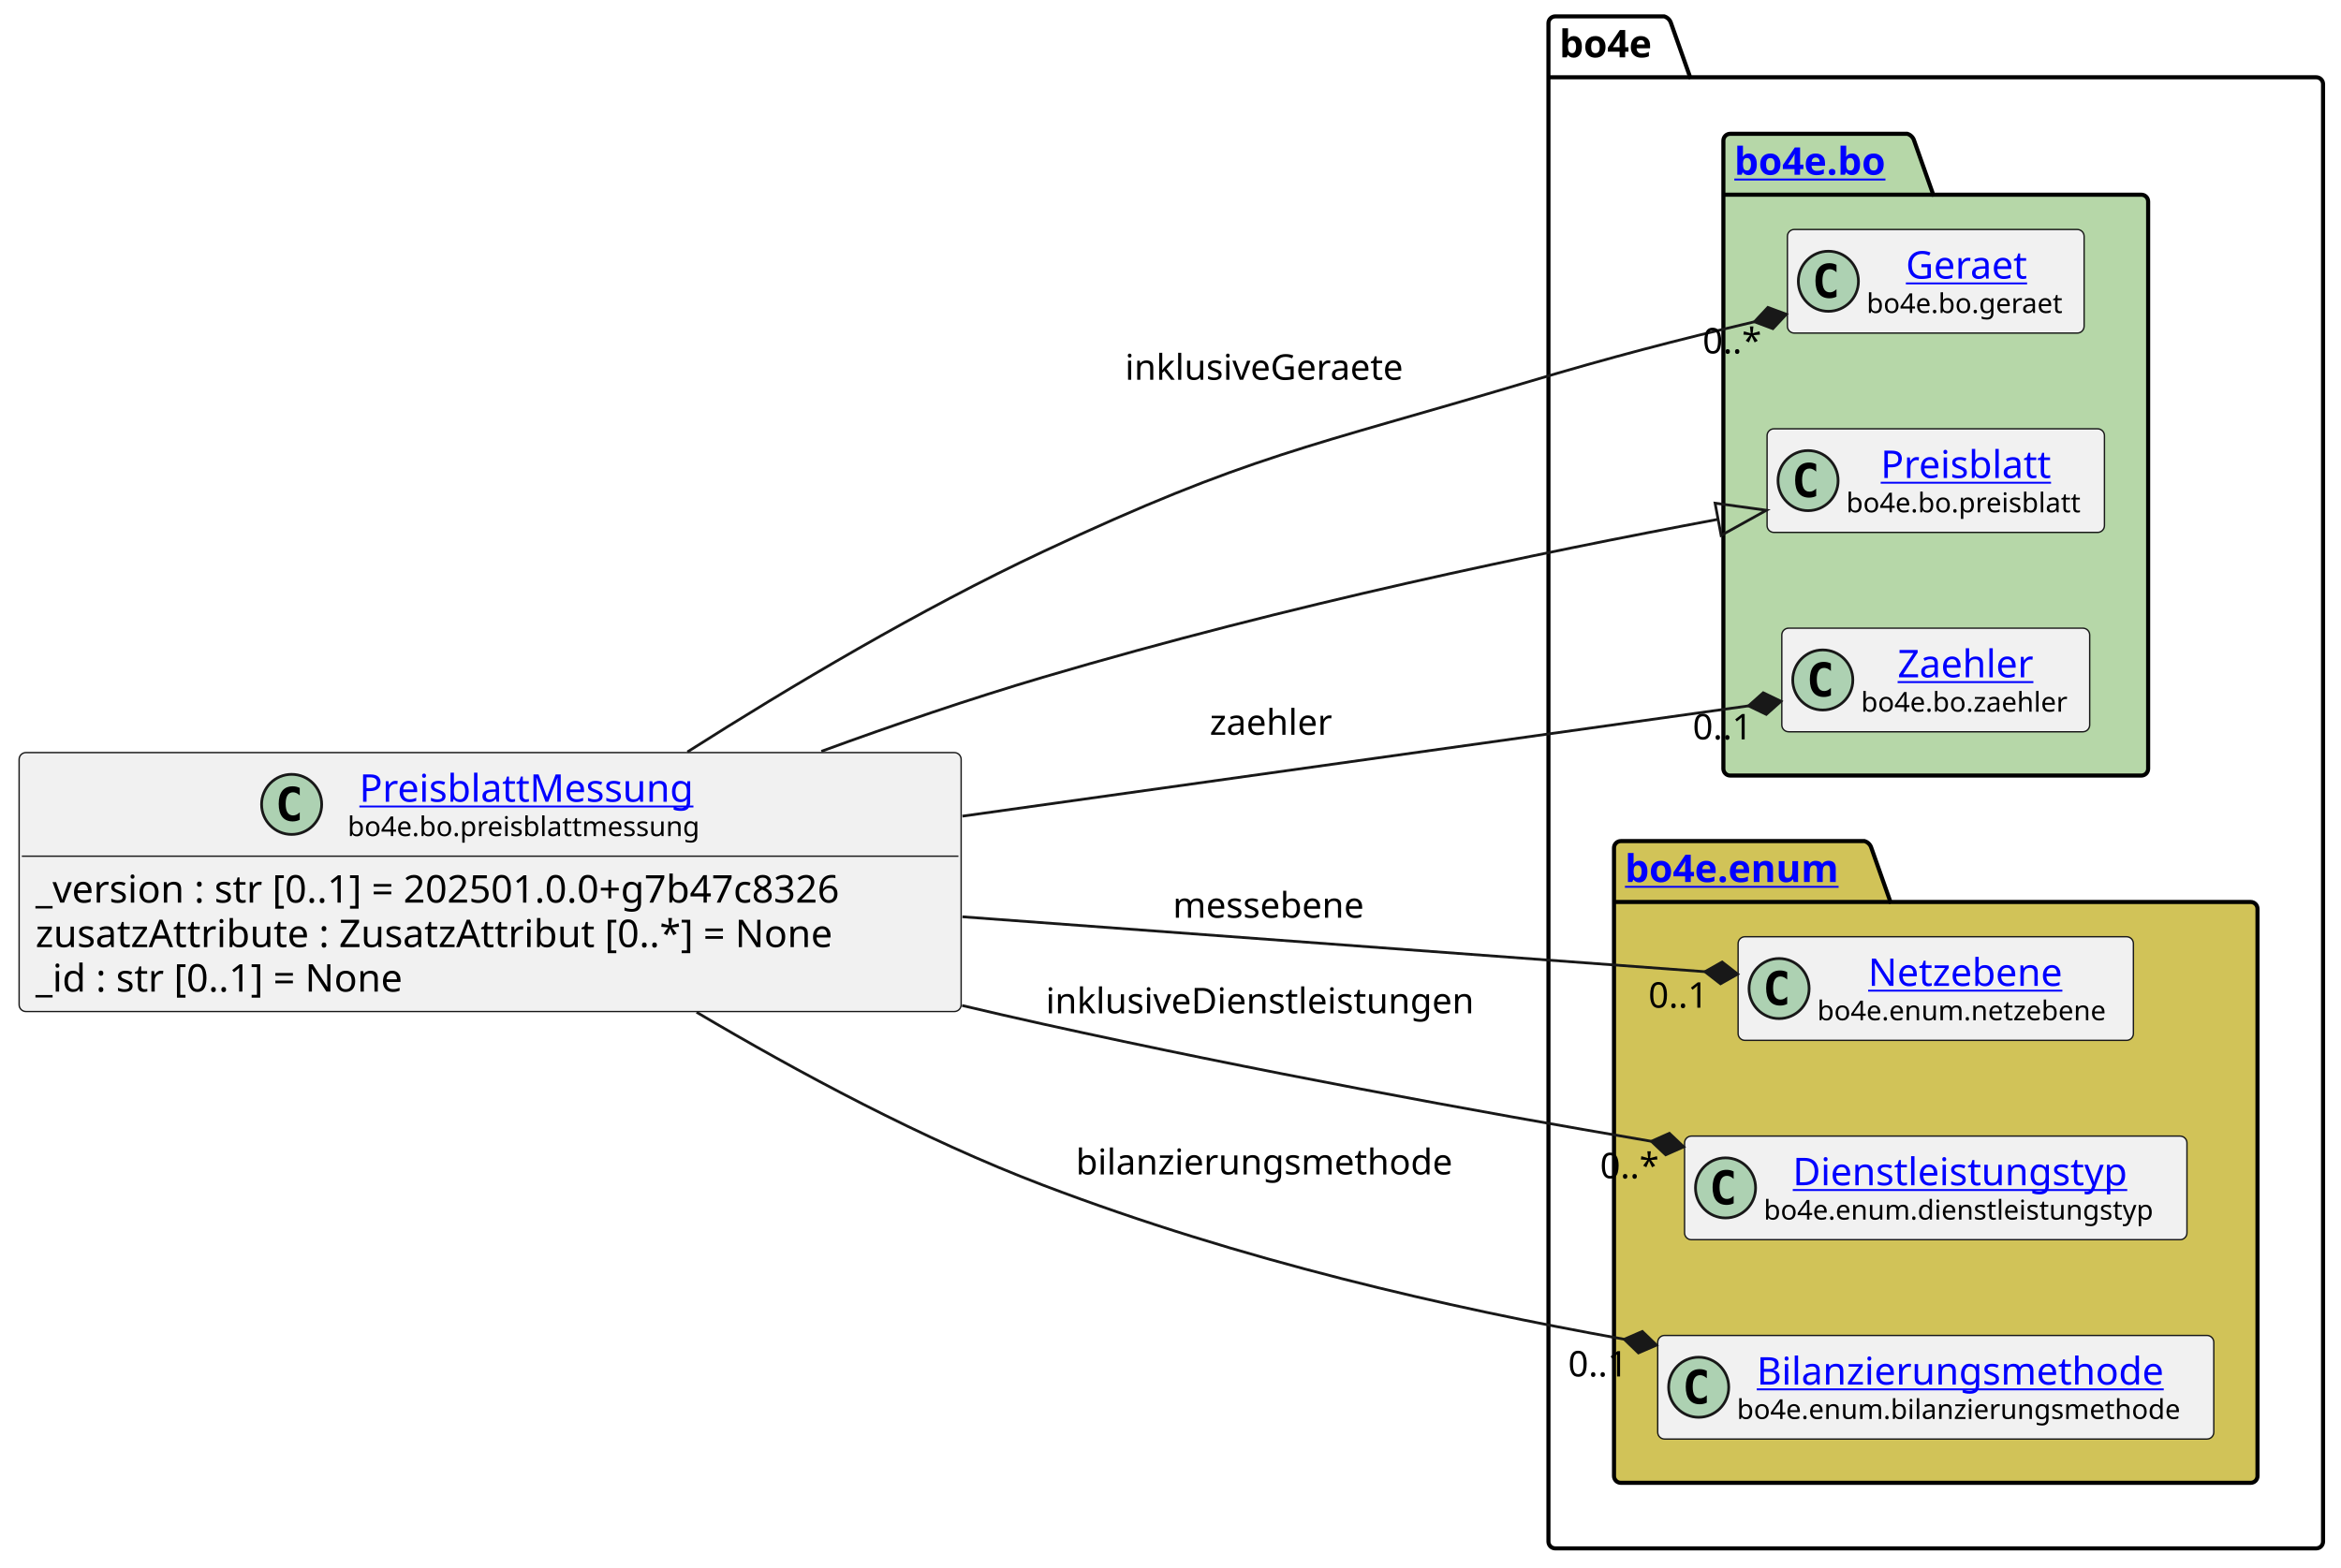
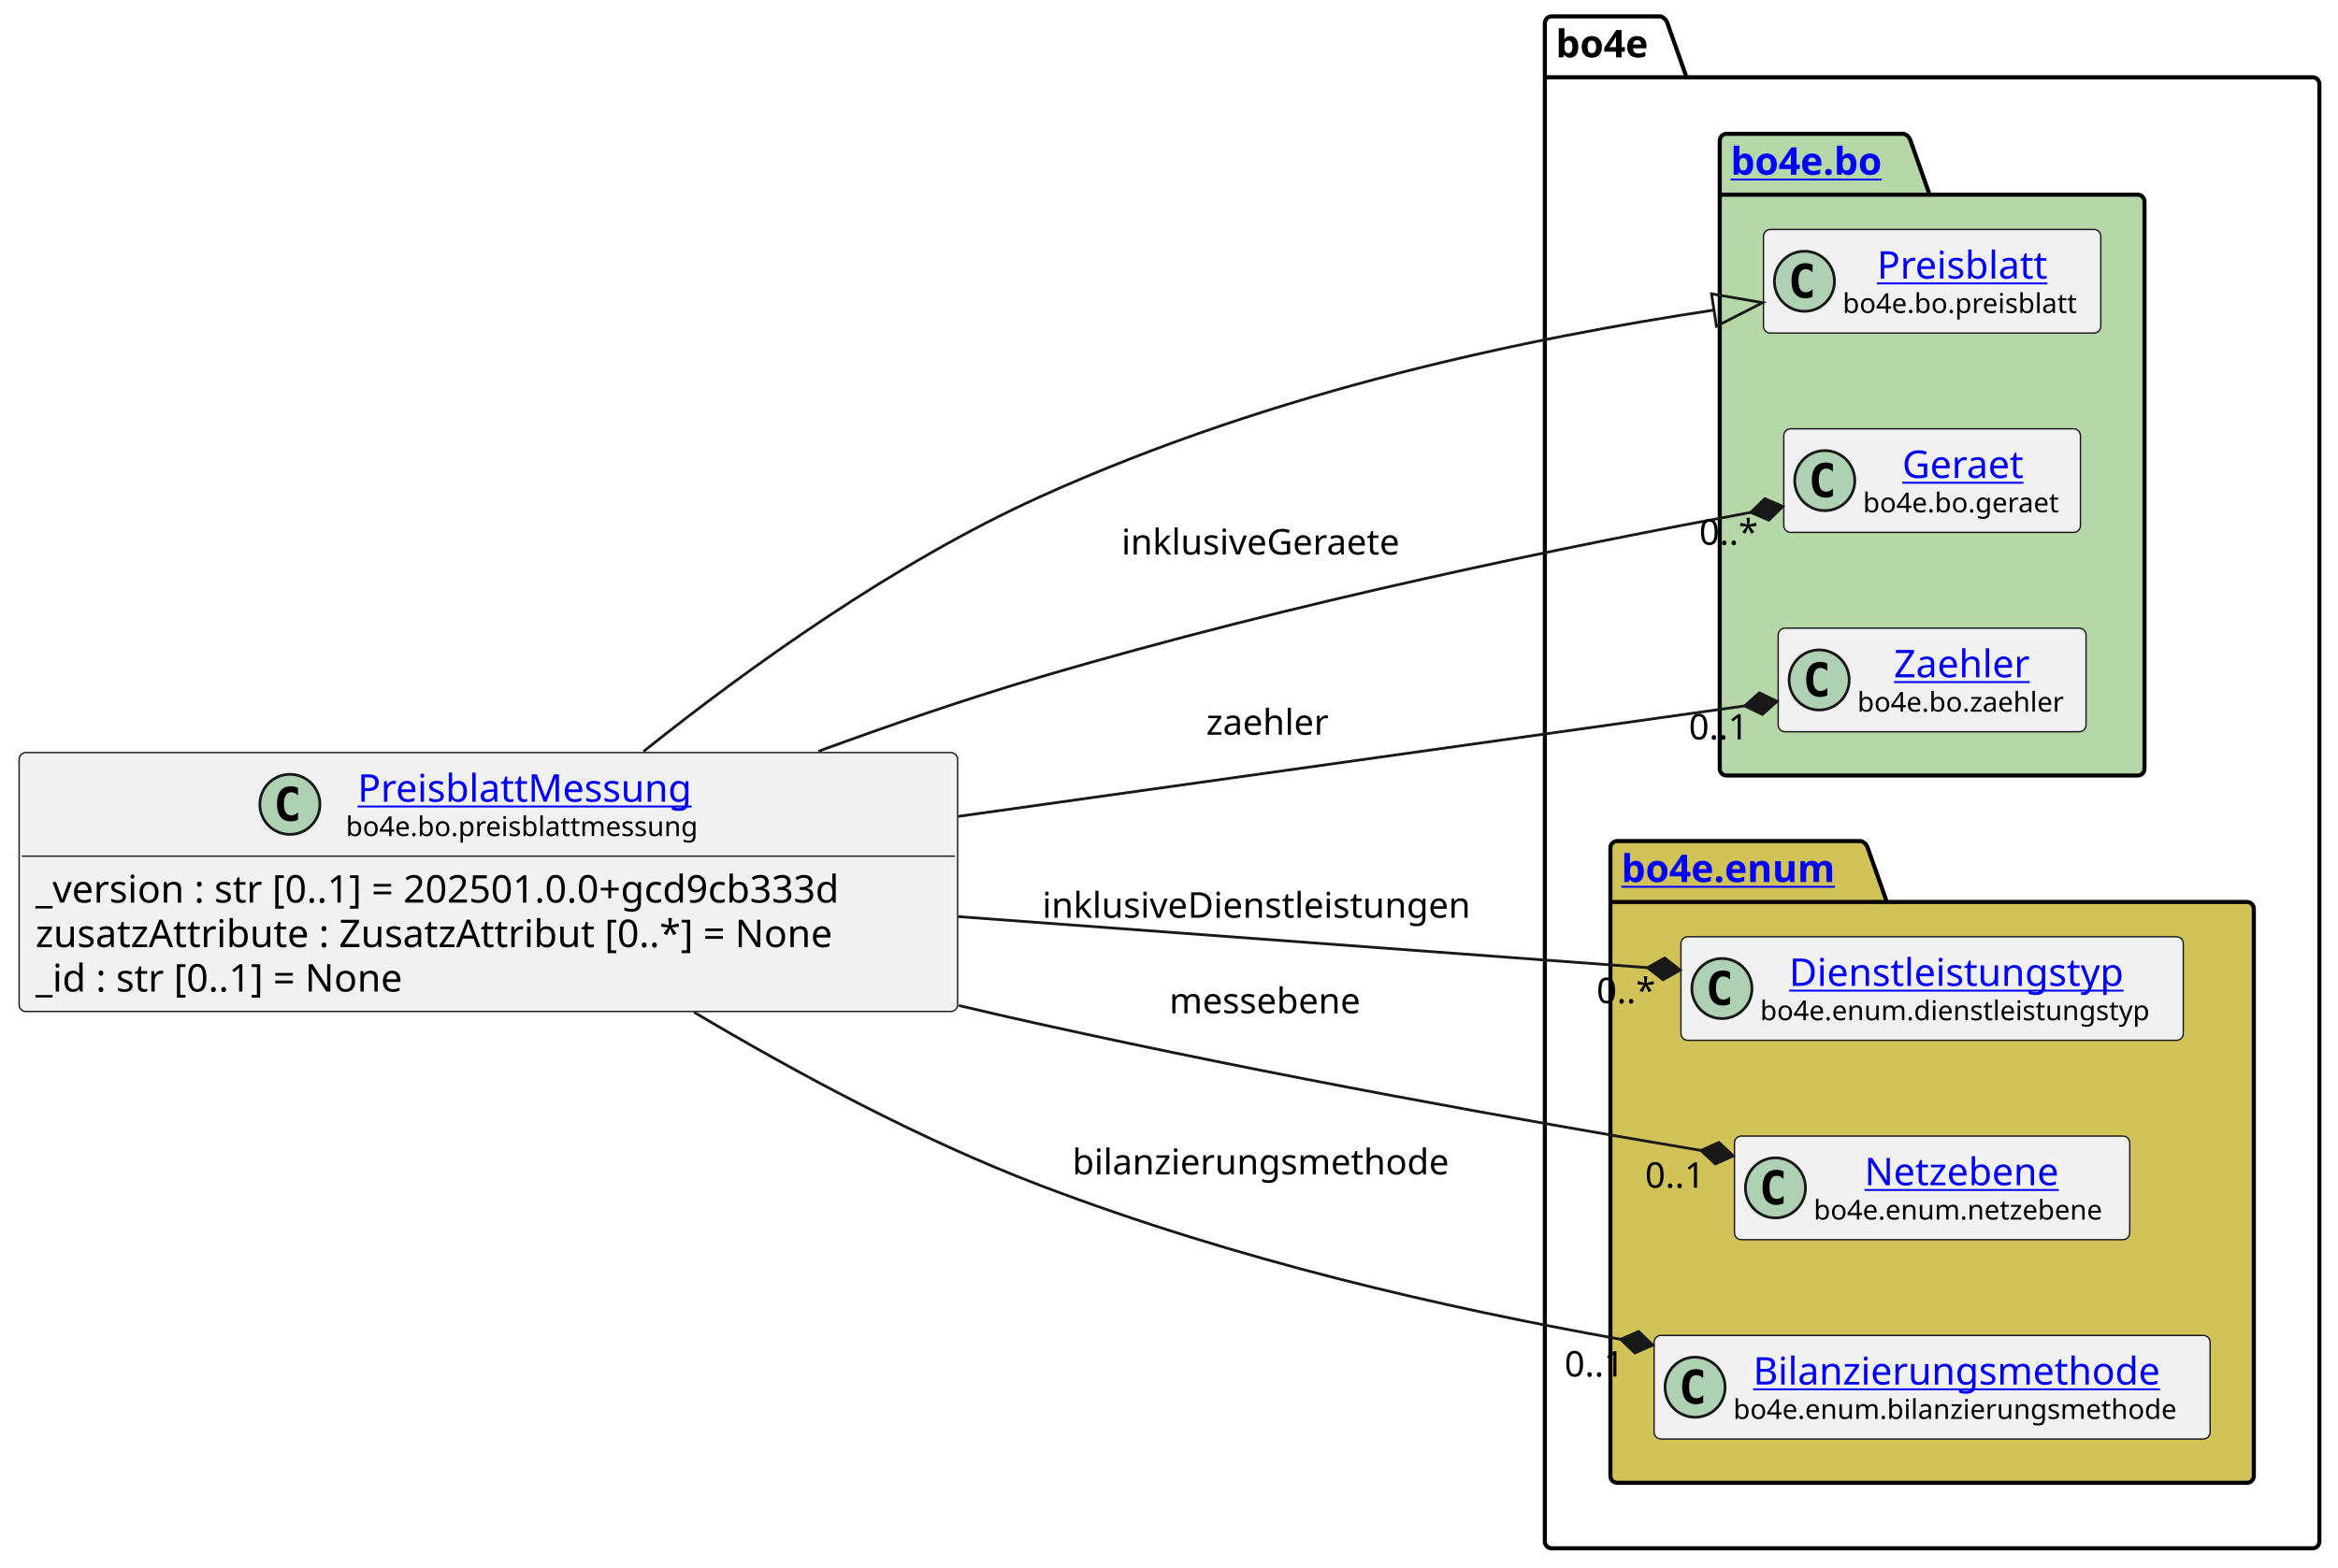
- <svg xmlns="http://www.w3.org/2000/svg" xmlns:xlink="http://www.w3.org/1999/xlink" contentStyleType="text/css" data-diagram-type="CLASS" height="574px" preserveAspectRatio="none" style="width:857px;height:574px;background:#FFFFFF;" version="1.1" viewBox="0 0 857 574" width="857px" zoomAndPan="magnify">
+ <svg xmlns="http://www.w3.org/2000/svg" xmlns:xlink="http://www.w3.org/1999/xlink" contentStyleType="text/css" data-diagram-type="CLASS" height="574px" preserveAspectRatio="none" style="width:856px;height:574px;background:#FFFFFF;" version="1.1" viewBox="0 0 856 574" width="856px" zoomAndPan="magnify">
  <defs />
  <g>
    <g class="cluster" data-entity="bo4e" data-source-line="10" data-uid="ent0005" id="cluster_bo4e">
-       <path d="M569.36,6 L609.236,6 A3.75,3.75 0 0 1 611.736,8.5 L618.736,28.297 L847.93,28.297 A2.5,2.5 0 0 1 850.43,30.797 L850.43,564.5 A2.5,2.5 0 0 1 847.93,567 L569.36,567 A2.5,2.5 0 0 1 566.86,564.5 L566.86,8.5 A2.5,2.5 0 0 1 569.36,6" fill="none" style="stroke:#000000;stroke-width:1.5;" />
-       <line style="stroke:#000000;stroke-width:1.5;" x1="566.86" x2="618.736" y1="28.297" y2="28.297" />
-       <text fill="#000000" font-family="sans-serif" font-size="14" font-weight="bold" lengthAdjust="spacing" textLength="38.876" x="570.86" y="20.995">bo4e</text>
+       <path d="M568.11,6 L607.986,6 A3.75,3.75 0 0 1 610.486,8.5 L617.486,28.297 L846.68,28.297 A2.5,2.5 0 0 1 849.18,30.797 L849.18,564.5 A2.5,2.5 0 0 1 846.68,567 L568.11,567 A2.5,2.5 0 0 1 565.61,564.5 L565.61,8.5 A2.5,2.5 0 0 1 568.11,6" fill="none" style="stroke:#000000;stroke-width:1.5;" />
+       <line style="stroke:#000000;stroke-width:1.5;" x1="565.61" x2="617.486" y1="28.297" y2="28.297" />
+       <text fill="#000000" font-family="sans-serif" font-size="14" font-weight="bold" lengthAdjust="spacing" textLength="38.876" x="569.61" y="20.995">bo4e</text>
    </g>
    <g class="cluster" data-entity="bo" data-source-line="9" data-uid="ent0003" id="cluster_bo">
-       <path d="M633.4,49 L698.234,49 A3.75,3.75 0 0 1 700.734,51.5 L707.734,71.297 L783.9,71.297 A2.5,2.5 0 0 1 786.4,73.797 L786.4,281.5 A2.5,2.5 0 0 1 783.9,284 L633.4,284 A2.5,2.5 0 0 1 630.9,281.5 L630.9,51.5 A2.5,2.5 0 0 1 633.4,49" fill="#B6D7A8" style="stroke:#000000;stroke-width:1.5;" />
-       <line style="stroke:#000000;stroke-width:1.5;" x1="630.9" x2="707.734" y1="71.297" y2="71.297" />
+       <path d="M632.15,49 L696.984,49 A3.75,3.75 0 0 1 699.484,51.5 L706.484,71.297 L782.65,71.297 A2.5,2.5 0 0 1 785.15,73.797 L785.15,281.5 A2.5,2.5 0 0 1 782.65,284 L632.15,284 A2.5,2.5 0 0 1 629.65,281.5 L629.65,51.5 A2.5,2.5 0 0 1 632.15,49" fill="#B6D7A8" style="stroke:#000000;stroke-width:1.5;" />
+       <line style="stroke:#000000;stroke-width:1.5;" x1="629.65" x2="706.484" y1="71.297" y2="71.297" />
      <a href="file:////home/runner/work/BO4E-python/BO4E-python/docs/../.tox/docs/tmp/html/api/bo4e.bo.html" target="_top" title="file:////home/runner/work/BO4E-python/BO4E-python/docs/../.tox/docs/tmp/html/api/bo4e.bo.html" xlink:actuate="onRequest" xlink:href="file:////home/runner/work/BO4E-python/BO4E-python/docs/../.tox/docs/tmp/html/api/bo4e.bo.html" xlink:show="new" xlink:title="file:////home/runner/work/BO4E-python/BO4E-python/docs/../.tox/docs/tmp/html/api/bo4e.bo.html" xlink:type="simple">
-         <text fill="#0000FF" font-family="sans-serif" font-size="14" font-weight="bold" lengthAdjust="spacing" text-decoration="underline" textLength="63.834" x="634.9" y="63.995">bo4e.bo</text>
+         <text fill="#0000FF" font-family="sans-serif" font-size="14" font-weight="bold" lengthAdjust="spacing" text-decoration="underline" textLength="63.834" x="633.65" y="63.995">bo4e.bo</text>
      </a>
    </g>
    <g class="cluster" data-entity="enum" data-source-line="14" data-uid="ent0008" id="cluster_enum">
-       <path d="M593.36,308 L682.571,308 A3.75,3.75 0 0 1 685.071,310.5 L692.071,330.297 L823.93,330.297 A2.5,2.5 0 0 1 826.43,332.797 L826.43,540.5 A2.5,2.5 0 0 1 823.93,543 L593.36,543 A2.5,2.5 0 0 1 590.86,540.5 L590.86,310.5 A2.5,2.5 0 0 1 593.36,308" fill="#D1C358" style="stroke:#000000;stroke-width:1.5;" />
-       <line style="stroke:#000000;stroke-width:1.5;" x1="590.86" x2="692.071" y1="330.297" y2="330.297" />
+       <path d="M592.11,308 L681.321,308 A3.75,3.75 0 0 1 683.821,310.5 L690.821,330.297 L822.68,330.297 A2.5,2.5 0 0 1 825.18,332.797 L825.18,540.5 A2.5,2.5 0 0 1 822.68,543 L592.11,543 A2.5,2.5 0 0 1 589.61,540.5 L589.61,310.5 A2.5,2.5 0 0 1 592.11,308" fill="#D1C358" style="stroke:#000000;stroke-width:1.5;" />
+       <line style="stroke:#000000;stroke-width:1.5;" x1="589.61" x2="690.821" y1="330.297" y2="330.297" />
      <a href="file:////home/runner/work/BO4E-python/BO4E-python/docs/../.tox/docs/tmp/html/api/bo4e.enum.html" target="_top" title="file:////home/runner/work/BO4E-python/BO4E-python/docs/../.tox/docs/tmp/html/api/bo4e.enum.html" xlink:actuate="onRequest" xlink:href="file:////home/runner/work/BO4E-python/BO4E-python/docs/../.tox/docs/tmp/html/api/bo4e.enum.html" xlink:show="new" xlink:title="file:////home/runner/work/BO4E-python/BO4E-python/docs/../.tox/docs/tmp/html/api/bo4e.enum.html" xlink:type="simple">
-         <text fill="#0000FF" font-family="sans-serif" font-size="14" font-weight="bold" lengthAdjust="spacing" text-decoration="underline" textLength="88.211" x="594.86" y="322.995">bo4e.enum</text>
+         <text fill="#0000FF" font-family="sans-serif" font-size="14" font-weight="bold" lengthAdjust="spacing" text-decoration="underline" textLength="88.211" x="593.61" y="322.995">bo4e.enum</text>
      </a>
    </g>
-     <g class="entity" data-entity="Geraet" data-source-line="10" data-uid="ent0004" id="entity_Geraet">
-       <rect fill="#F1F1F1" height="37.938" rx="2.5" ry="2.5" style="stroke:#181818;stroke-width:0.5;" width="108.616" x="654.34" y="84.03" />
-       <ellipse cx="669.34" cy="102.999" fill="#ADD1B2" rx="11" ry="11" style="stroke:#181818;stroke-width:1;" />
-       <path d="M672.309,108.639 Q671.731,108.936 671.09,109.077 Q670.449,109.233 669.746,109.233 Q667.246,109.233 665.918,107.593 Q664.606,105.936 664.606,102.811 Q664.606,99.686 665.918,98.03 Q667.246,96.374 669.746,96.374 Q670.449,96.374 671.09,96.53 Q671.746,96.686 672.309,96.983 L672.309,99.702 Q671.684,99.124 671.09,98.858 Q670.496,98.577 669.871,98.577 Q668.528,98.577 667.84,99.655 Q667.153,100.718 667.153,102.811 Q667.153,104.905 667.84,105.983 Q668.528,107.046 669.871,107.046 Q670.496,107.046 671.09,106.78 Q671.684,106.499 672.309,105.921 L672.309,108.639 Z " fill="#000000" />
+     <g class="entity" data-entity="Preisblatt" data-source-line="10" data-uid="ent0004" id="entity_Preisblatt">
+       <rect fill="#F1F1F1" height="37.938" rx="2.5" ry="2.5" style="stroke:#181818;stroke-width:0.5;" width="123.499" x="645.65" y="84.03" />
+       <ellipse cx="660.65" cy="102.999" fill="#ADD1B2" rx="11" ry="11" style="stroke:#181818;stroke-width:1;" />
+       <path d="M663.619,108.639 Q663.041,108.936 662.4,109.077 Q661.759,109.233 661.056,109.233 Q658.556,109.233 657.228,107.593 Q655.916,105.936 655.916,102.811 Q655.916,99.686 657.228,98.03 Q658.556,96.374 661.056,96.374 Q661.759,96.374 662.4,96.53 Q663.056,96.686 663.619,96.983 L663.619,99.702 Q662.994,99.124 662.4,98.858 Q661.806,98.577 661.181,98.577 Q659.837,98.577 659.15,99.655 Q658.462,100.718 658.462,102.811 Q658.462,104.905 659.15,105.983 Q659.837,107.046 661.181,107.046 Q661.806,107.046 662.4,106.78 Q662.994,106.499 663.619,105.921 L663.619,108.639 Z " fill="#000000" />
+       <a href="file:////home/runner/work/BO4E-python/BO4E-python/docs/../.tox/docs/tmp/html/api/bo4e.bo.html#bo4e.bo.preisblatt.Preisblatt" target="_top" title="file:////home/runner/work/BO4E-python/BO4E-python/docs/../.tox/docs/tmp/html/api/bo4e.bo.html#bo4e.bo.preisblatt.Preisblatt" xlink:actuate="onRequest" xlink:href="file:////home/runner/work/BO4E-python/BO4E-python/docs/../.tox/docs/tmp/html/api/bo4e.bo.html#bo4e.bo.preisblatt.Preisblatt" xlink:show="new" xlink:title="file:////home/runner/work/BO4E-python/BO4E-python/docs/../.tox/docs/tmp/html/api/bo4e.bo.html#bo4e.bo.preisblatt.Preisblatt" xlink:type="simple">
+         <text fill="#0000FF" font-family="sans-serif" font-size="14" lengthAdjust="spacing" text-decoration="underline" textLength="66.329" x="687.235" y="102.025">Preisblatt</text>
+       </a>
+       <text fill="#000000" font-family="sans-serif" font-size="10" lengthAdjust="spacing" textLength="91.499" x="674.65" y="114.609">bo4e.bo.preisblatt</text>
+     </g>
+     <g class="entity" data-entity="Geraet" data-source-line="11" data-uid="ent0006" id="entity_Geraet">
+       <rect fill="#F1F1F1" height="37.938" rx="2.5" ry="2.5" style="stroke:#181818;stroke-width:0.5;" width="108.616" x="653.09" y="157.03" />
+       <ellipse cx="668.09" cy="175.999" fill="#ADD1B2" rx="11" ry="11" style="stroke:#181818;stroke-width:1;" />
+       <path d="M671.059,181.639 Q670.481,181.936 669.84,182.077 Q669.199,182.233 668.496,182.233 Q665.996,182.233 664.668,180.593 Q663.356,178.936 663.356,175.811 Q663.356,172.686 664.668,171.03 Q665.996,169.374 668.496,169.374 Q669.199,169.374 669.84,169.53 Q670.496,169.686 671.059,169.983 L671.059,172.702 Q670.434,172.124 669.84,171.858 Q669.246,171.577 668.621,171.577 Q667.278,171.577 666.59,172.655 Q665.903,173.718 665.903,175.811 Q665.903,177.905 666.59,178.983 Q667.278,180.046 668.621,180.046 Q669.246,180.046 669.84,179.78 Q670.434,179.499 671.059,178.921 L671.059,181.639 Z " fill="#000000" />
      <a href="file:////home/runner/work/BO4E-python/BO4E-python/docs/../.tox/docs/tmp/html/api/bo4e.bo.html#bo4e.bo.geraet.Geraet" target="_top" title="file:////home/runner/work/BO4E-python/BO4E-python/docs/../.tox/docs/tmp/html/api/bo4e.bo.html#bo4e.bo.geraet.Geraet" xlink:actuate="onRequest" xlink:href="file:////home/runner/work/BO4E-python/BO4E-python/docs/../.tox/docs/tmp/html/api/bo4e.bo.html#bo4e.bo.geraet.Geraet" xlink:show="new" xlink:title="file:////home/runner/work/BO4E-python/BO4E-python/docs/../.tox/docs/tmp/html/api/bo4e.bo.html#bo4e.bo.geraet.Geraet" xlink:type="simple">
-         <text fill="#0000FF" font-family="sans-serif" font-size="14" lengthAdjust="spacing" text-decoration="underline" textLength="47.899" x="697.698" y="102.025">Geraet</text>
+         <text fill="#0000FF" font-family="sans-serif" font-size="14" lengthAdjust="spacing" text-decoration="underline" textLength="47.899" x="696.448" y="175.025">Geraet</text>
      </a>
-       <text fill="#000000" font-family="sans-serif" font-size="10" lengthAdjust="spacing" textLength="76.616" x="683.34" y="114.609">bo4e.bo.geraet</text>
-     </g>
-     <g class="entity" data-entity="Preisblatt" data-source-line="11" data-uid="ent0006" id="entity_Preisblatt">
-       <rect fill="#F1F1F1" height="37.938" rx="2.5" ry="2.5" style="stroke:#181818;stroke-width:0.5;" width="123.499" x="646.9" y="157.03" />
-       <ellipse cx="661.9" cy="175.999" fill="#ADD1B2" rx="11" ry="11" style="stroke:#181818;stroke-width:1;" />
-       <path d="M664.869,181.639 Q664.291,181.936 663.65,182.077 Q663.009,182.233 662.306,182.233 Q659.806,182.233 658.478,180.593 Q657.166,178.936 657.166,175.811 Q657.166,172.686 658.478,171.03 Q659.806,169.374 662.306,169.374 Q663.009,169.374 663.65,169.53 Q664.306,169.686 664.869,169.983 L664.869,172.702 Q664.244,172.124 663.65,171.858 Q663.056,171.577 662.431,171.577 Q661.087,171.577 660.4,172.655 Q659.712,173.718 659.712,175.811 Q659.712,177.905 660.4,178.983 Q661.087,180.046 662.431,180.046 Q663.056,180.046 663.65,179.78 Q664.244,179.499 664.869,178.921 L664.869,181.639 Z " fill="#000000" />
-       <a href="file:////home/runner/work/BO4E-python/BO4E-python/docs/../.tox/docs/tmp/html/api/bo4e.bo.html#bo4e.bo.preisblatt.Preisblatt" target="_top" title="file:////home/runner/work/BO4E-python/BO4E-python/docs/../.tox/docs/tmp/html/api/bo4e.bo.html#bo4e.bo.preisblatt.Preisblatt" xlink:actuate="onRequest" xlink:href="file:////home/runner/work/BO4E-python/BO4E-python/docs/../.tox/docs/tmp/html/api/bo4e.bo.html#bo4e.bo.preisblatt.Preisblatt" xlink:show="new" xlink:title="file:////home/runner/work/BO4E-python/BO4E-python/docs/../.tox/docs/tmp/html/api/bo4e.bo.html#bo4e.bo.preisblatt.Preisblatt" xlink:type="simple">
-         <text fill="#0000FF" font-family="sans-serif" font-size="14" lengthAdjust="spacing" text-decoration="underline" textLength="66.329" x="688.485" y="175.025">Preisblatt</text>
-       </a>
-       <text fill="#000000" font-family="sans-serif" font-size="10" lengthAdjust="spacing" textLength="91.499" x="675.9" y="187.609">bo4e.bo.preisblatt</text>
+       <text fill="#000000" font-family="sans-serif" font-size="10" lengthAdjust="spacing" textLength="76.616" x="682.09" y="187.609">bo4e.bo.geraet</text>
    </g>
    <g class="entity" data-entity="Zaehler" data-source-line="12" data-uid="ent0007" id="entity_Zaehler">
-       <rect fill="#F1F1F1" height="37.938" rx="2.5" ry="2.5" style="stroke:#181818;stroke-width:0.5;" width="112.713" x="652.29" y="230.03" />
-       <ellipse cx="667.29" cy="248.999" fill="#ADD1B2" rx="11" ry="11" style="stroke:#181818;stroke-width:1;" />
-       <path d="M670.259,254.639 Q669.681,254.936 669.04,255.077 Q668.399,255.233 667.696,255.233 Q665.196,255.233 663.868,253.593 Q662.556,251.936 662.556,248.811 Q662.556,245.686 663.868,244.03 Q665.196,242.374 667.696,242.374 Q668.399,242.374 669.04,242.53 Q669.696,242.686 670.259,242.983 L670.259,245.702 Q669.634,245.124 669.04,244.858 Q668.446,244.577 667.821,244.577 Q666.477,244.577 665.79,245.655 Q665.102,246.718 665.102,248.811 Q665.102,250.905 665.79,251.983 Q666.477,253.046 667.821,253.046 Q668.446,253.046 669.04,252.78 Q669.634,252.499 670.259,251.921 L670.259,254.639 Z " fill="#000000" />
+       <rect fill="#F1F1F1" height="37.938" rx="2.5" ry="2.5" style="stroke:#181818;stroke-width:0.5;" width="112.713" x="651.04" y="230.03" />
+       <ellipse cx="666.04" cy="248.999" fill="#ADD1B2" rx="11" ry="11" style="stroke:#181818;stroke-width:1;" />
+       <path d="M669.009,254.639 Q668.431,254.936 667.79,255.077 Q667.149,255.233 666.446,255.233 Q663.946,255.233 662.618,253.593 Q661.306,251.936 661.306,248.811 Q661.306,245.686 662.618,244.03 Q663.946,242.374 666.446,242.374 Q667.149,242.374 667.79,242.53 Q668.446,242.686 669.009,242.983 L669.009,245.702 Q668.384,245.124 667.79,244.858 Q667.196,244.577 666.571,244.577 Q665.227,244.577 664.54,245.655 Q663.852,246.718 663.852,248.811 Q663.852,250.905 664.54,251.983 Q665.227,253.046 666.571,253.046 Q667.196,253.046 667.79,252.78 Q668.384,252.499 669.009,251.921 L669.009,254.639 Z " fill="#000000" />
      <a href="file:////home/runner/work/BO4E-python/BO4E-python/docs/../.tox/docs/tmp/html/api/bo4e.bo.html#bo4e.bo.zaehler.Zaehler" target="_top" title="file:////home/runner/work/BO4E-python/BO4E-python/docs/../.tox/docs/tmp/html/api/bo4e.bo.html#bo4e.bo.zaehler.Zaehler" xlink:actuate="onRequest" xlink:href="file:////home/runner/work/BO4E-python/BO4E-python/docs/../.tox/docs/tmp/html/api/bo4e.bo.html#bo4e.bo.zaehler.Zaehler" xlink:show="new" xlink:title="file:////home/runner/work/BO4E-python/BO4E-python/docs/../.tox/docs/tmp/html/api/bo4e.bo.html#bo4e.bo.zaehler.Zaehler" xlink:type="simple">
-         <text fill="#0000FF" font-family="sans-serif" font-size="14" lengthAdjust="spacing" text-decoration="underline" textLength="53.915" x="694.689" y="248.025">Zaehler</text>
+         <text fill="#0000FF" font-family="sans-serif" font-size="14" lengthAdjust="spacing" text-decoration="underline" textLength="53.915" x="693.439" y="248.025">Zaehler</text>
      </a>
-       <text fill="#000000" font-family="sans-serif" font-size="10" lengthAdjust="spacing" textLength="80.713" x="681.29" y="260.609">bo4e.bo.zaehler</text>
+       <text fill="#000000" font-family="sans-serif" font-size="10" lengthAdjust="spacing" textLength="80.713" x="680.04" y="260.609">bo4e.bo.zaehler</text>
    </g>
-     <g class="entity" data-entity="Netzebene" data-source-line="15" data-uid="ent0009" id="entity_Netzebene">
-       <rect fill="#F1F1F1" height="37.938" rx="2.5" ry="2.5" style="stroke:#181818;stroke-width:0.5;" width="144.71" x="636.29" y="343.03" />
-       <ellipse cx="651.29" cy="361.999" fill="#ADD1B2" rx="11" ry="11" style="stroke:#181818;stroke-width:1;" />
-       <path d="M654.259,367.639 Q653.681,367.936 653.04,368.077 Q652.399,368.233 651.696,368.233 Q649.196,368.233 647.868,366.592 Q646.556,364.936 646.556,361.811 Q646.556,358.686 647.868,357.03 Q649.196,355.374 651.696,355.374 Q652.399,355.374 653.04,355.53 Q653.696,355.686 654.259,355.983 L654.259,358.702 Q653.634,358.124 653.04,357.858 Q652.446,357.577 651.821,357.577 Q650.477,357.577 649.79,358.655 Q649.102,359.717 649.102,361.811 Q649.102,363.905 649.79,364.983 Q650.477,366.046 651.821,366.046 Q652.446,366.046 653.04,365.78 Q653.634,365.499 654.259,364.921 L654.259,367.639 Z " fill="#000000" />
+     <g class="entity" data-entity="Dienstleistungstyp" data-source-line="15" data-uid="ent0009" id="entity_Dienstleistungstyp">
+       <rect fill="#F1F1F1" height="37.938" rx="2.5" ry="2.5" style="stroke:#181818;stroke-width:0.5;" width="183.914" x="615.44" y="343.03" />
+       <ellipse cx="630.44" cy="361.999" fill="#ADD1B2" rx="11" ry="11" style="stroke:#181818;stroke-width:1;" />
+       <path d="M633.409,367.639 Q632.831,367.936 632.19,368.077 Q631.549,368.233 630.846,368.233 Q628.346,368.233 627.018,366.592 Q625.706,364.936 625.706,361.811 Q625.706,358.686 627.018,357.03 Q628.346,355.374 630.846,355.374 Q631.549,355.374 632.19,355.53 Q632.846,355.686 633.409,355.983 L633.409,358.702 Q632.784,358.124 632.19,357.858 Q631.596,357.577 630.971,357.577 Q629.628,357.577 628.94,358.655 Q628.253,359.717 628.253,361.811 Q628.253,363.905 628.94,364.983 Q629.628,366.046 630.971,366.046 Q631.596,366.046 632.19,365.78 Q632.784,365.499 633.409,364.921 L633.409,367.639 Z " fill="#000000" />
+       <a href="file:////home/runner/work/BO4E-python/BO4E-python/docs/../.tox/docs/tmp/html/api/bo4e.enum.html#bo4e.enum.dienstleistungstyp.Dienstleistungstyp" target="_top" title="file:////home/runner/work/BO4E-python/BO4E-python/docs/../.tox/docs/tmp/html/api/bo4e.enum.html#bo4e.enum.dienstleistungstyp.Dienstleistungstyp" xlink:actuate="onRequest" xlink:href="file:////home/runner/work/BO4E-python/BO4E-python/docs/../.tox/docs/tmp/html/api/bo4e.enum.html#bo4e.enum.dienstleistungstyp.Dienstleistungstyp" xlink:show="new" xlink:title="file:////home/runner/work/BO4E-python/BO4E-python/docs/../.tox/docs/tmp/html/api/bo4e.enum.html#bo4e.enum.dienstleistungstyp.Dienstleistungstyp" xlink:type="simple">
+         <text fill="#0000FF" font-family="sans-serif" font-size="14" lengthAdjust="spacing" text-decoration="underline" textLength="130.703" x="655.045" y="361.025">Dienstleistungstyp</text>
+       </a>
+       <text fill="#000000" font-family="sans-serif" font-size="10" lengthAdjust="spacing" textLength="151.914" x="644.44" y="373.609">bo4e.enum.dienstleistungstyp</text>
+     </g>
+     <g class="entity" data-entity="Netzebene" data-source-line="16" data-uid="ent0010" id="entity_Netzebene">
+       <rect fill="#F1F1F1" height="37.938" rx="2.5" ry="2.5" style="stroke:#181818;stroke-width:0.5;" width="144.71" x="635.04" y="416.03" />
+       <ellipse cx="650.04" cy="434.999" fill="#ADD1B2" rx="11" ry="11" style="stroke:#181818;stroke-width:1;" />
+       <path d="M653.009,440.639 Q652.431,440.936 651.79,441.077 Q651.149,441.233 650.446,441.233 Q647.946,441.233 646.618,439.592 Q645.306,437.936 645.306,434.811 Q645.306,431.686 646.618,430.03 Q647.946,428.374 650.446,428.374 Q651.149,428.374 651.79,428.53 Q652.446,428.686 653.009,428.983 L653.009,431.702 Q652.384,431.124 651.79,430.858 Q651.196,430.577 650.571,430.577 Q649.227,430.577 648.54,431.655 Q647.852,432.717 647.852,434.811 Q647.852,436.905 648.54,437.983 Q649.227,439.046 650.571,439.046 Q651.196,439.046 651.79,438.78 Q652.384,438.499 653.009,437.921 L653.009,440.639 Z " fill="#000000" />
      <a href="file:////home/runner/work/BO4E-python/BO4E-python/docs/../.tox/docs/tmp/html/api/bo4e.enum.html#bo4e.enum.netzebene.Netzebene" target="_top" title="file:////home/runner/work/BO4E-python/BO4E-python/docs/../.tox/docs/tmp/html/api/bo4e.enum.html#bo4e.enum.netzebene.Netzebene" xlink:actuate="onRequest" xlink:href="file:////home/runner/work/BO4E-python/BO4E-python/docs/../.tox/docs/tmp/html/api/bo4e.enum.html#bo4e.enum.netzebene.Netzebene" xlink:show="new" xlink:title="file:////home/runner/work/BO4E-python/BO4E-python/docs/../.tox/docs/tmp/html/api/bo4e.enum.html#bo4e.enum.netzebene.Netzebene" xlink:type="simple">
-         <text fill="#0000FF" font-family="sans-serif" font-size="14" lengthAdjust="spacing" text-decoration="underline" textLength="75.523" x="683.883" y="361.025">Netzebene</text>
+         <text fill="#0000FF" font-family="sans-serif" font-size="14" lengthAdjust="spacing" text-decoration="underline" textLength="75.523" x="682.633" y="434.025">Netzebene</text>
      </a>
-       <text fill="#000000" font-family="sans-serif" font-size="10" lengthAdjust="spacing" textLength="112.71" x="665.29" y="373.609">bo4e.enum.netzebene</text>
-     </g>
-     <g class="entity" data-entity="Dienstleistungstyp" data-source-line="16" data-uid="ent0010" id="entity_Dienstleistungstyp">
-       <rect fill="#F1F1F1" height="37.938" rx="2.5" ry="2.5" style="stroke:#181818;stroke-width:0.5;" width="183.914" x="616.69" y="416.03" />
-       <ellipse cx="631.69" cy="434.999" fill="#ADD1B2" rx="11" ry="11" style="stroke:#181818;stroke-width:1;" />
-       <path d="M634.659,440.639 Q634.081,440.936 633.44,441.077 Q632.799,441.233 632.096,441.233 Q629.596,441.233 628.268,439.592 Q626.956,437.936 626.956,434.811 Q626.956,431.686 628.268,430.03 Q629.596,428.374 632.096,428.374 Q632.799,428.374 633.44,428.53 Q634.096,428.686 634.659,428.983 L634.659,431.702 Q634.034,431.124 633.44,430.858 Q632.846,430.577 632.221,430.577 Q630.878,430.577 630.19,431.655 Q629.503,432.717 629.503,434.811 Q629.503,436.905 630.19,437.983 Q630.878,439.046 632.221,439.046 Q632.846,439.046 633.44,438.78 Q634.034,438.499 634.659,437.921 L634.659,440.639 Z " fill="#000000" />
-       <a href="file:////home/runner/work/BO4E-python/BO4E-python/docs/../.tox/docs/tmp/html/api/bo4e.enum.html#bo4e.enum.dienstleistungstyp.Dienstleistungstyp" target="_top" title="file:////home/runner/work/BO4E-python/BO4E-python/docs/../.tox/docs/tmp/html/api/bo4e.enum.html#bo4e.enum.dienstleistungstyp.Dienstleistungstyp" xlink:actuate="onRequest" xlink:href="file:////home/runner/work/BO4E-python/BO4E-python/docs/../.tox/docs/tmp/html/api/bo4e.enum.html#bo4e.enum.dienstleistungstyp.Dienstleistungstyp" xlink:show="new" xlink:title="file:////home/runner/work/BO4E-python/BO4E-python/docs/../.tox/docs/tmp/html/api/bo4e.enum.html#bo4e.enum.dienstleistungstyp.Dienstleistungstyp" xlink:type="simple">
-         <text fill="#0000FF" font-family="sans-serif" font-size="14" lengthAdjust="spacing" text-decoration="underline" textLength="130.703" x="656.295" y="434.025">Dienstleistungstyp</text>
-       </a>
-       <text fill="#000000" font-family="sans-serif" font-size="10" lengthAdjust="spacing" textLength="151.914" x="645.69" y="446.609">bo4e.enum.dienstleistungstyp</text>
+       <text fill="#000000" font-family="sans-serif" font-size="10" lengthAdjust="spacing" textLength="112.71" x="664.04" y="446.609">bo4e.enum.netzebene</text>
    </g>
    <g class="entity" data-entity="Bilanzierungsmethode" data-source-line="17" data-uid="ent0011" id="entity_Bilanzierungsmethode">
-       <rect fill="#F1F1F1" height="37.938" rx="2.5" ry="2.5" style="stroke:#181818;stroke-width:0.5;" width="203.572" x="606.86" y="489.03" />
-       <ellipse cx="621.86" cy="507.999" fill="#ADD1B2" rx="11" ry="11" style="stroke:#181818;stroke-width:1;" />
-       <path d="M624.829,513.639 Q624.251,513.936 623.61,514.077 Q622.969,514.233 622.266,514.233 Q619.766,514.233 618.438,512.592 Q617.126,510.936 617.126,507.811 Q617.126,504.686 618.438,503.03 Q619.766,501.374 622.266,501.374 Q622.969,501.374 623.61,501.53 Q624.266,501.686 624.829,501.983 L624.829,504.702 Q624.204,504.124 623.61,503.858 Q623.016,503.577 622.391,503.577 Q621.048,503.577 620.36,504.655 Q619.673,505.717 619.673,507.811 Q619.673,509.905 620.36,510.983 Q621.048,512.046 622.391,512.046 Q623.016,512.046 623.61,511.78 Q624.204,511.499 624.829,510.921 L624.829,513.639 Z " fill="#000000" />
+       <rect fill="#F1F1F1" height="37.938" rx="2.5" ry="2.5" style="stroke:#181818;stroke-width:0.5;" width="203.572" x="605.61" y="489.03" />
+       <ellipse cx="620.61" cy="507.999" fill="#ADD1B2" rx="11" ry="11" style="stroke:#181818;stroke-width:1;" />
+       <path d="M623.579,513.639 Q623.001,513.936 622.36,514.077 Q621.719,514.233 621.016,514.233 Q618.516,514.233 617.188,512.592 Q615.876,510.936 615.876,507.811 Q615.876,504.686 617.188,503.03 Q618.516,501.374 621.016,501.374 Q621.719,501.374 622.36,501.53 Q623.016,501.686 623.579,501.983 L623.579,504.702 Q622.954,504.124 622.36,503.858 Q621.766,503.577 621.141,503.577 Q619.798,503.577 619.11,504.655 Q618.423,505.717 618.423,507.811 Q618.423,509.905 619.11,510.983 Q619.798,512.046 621.141,512.046 Q621.766,512.046 622.36,511.78 Q622.954,511.499 623.579,510.921 L623.579,513.639 Z " fill="#000000" />
      <a href="file:////home/runner/work/BO4E-python/BO4E-python/docs/../.tox/docs/tmp/html/api/bo4e.enum.html#bo4e.enum.bilanzierungsmethode.Bilanzierungsmethode" target="_top" title="file:////home/runner/work/BO4E-python/BO4E-python/docs/../.tox/docs/tmp/html/api/bo4e.enum.html#bo4e.enum.bilanzierungsmethode.Bilanzierungsmethode" xlink:actuate="onRequest" xlink:href="file:////home/runner/work/BO4E-python/BO4E-python/docs/../.tox/docs/tmp/html/api/bo4e.enum.html#bo4e.enum.bilanzierungsmethode.Bilanzierungsmethode" xlink:show="new" xlink:title="file:////home/runner/work/BO4E-python/BO4E-python/docs/../.tox/docs/tmp/html/api/bo4e.enum.html#bo4e.enum.bilanzierungsmethode.Bilanzierungsmethode" xlink:type="simple">
-         <text fill="#0000FF" font-family="sans-serif" font-size="14" lengthAdjust="spacing" text-decoration="underline" textLength="157.049" x="643.122" y="507.025">Bilanzierungsmethode</text>
+         <text fill="#0000FF" font-family="sans-serif" font-size="14" lengthAdjust="spacing" text-decoration="underline" textLength="157.049" x="641.872" y="507.025">Bilanzierungsmethode</text>
      </a>
-       <text fill="#000000" font-family="sans-serif" font-size="10" lengthAdjust="spacing" textLength="171.572" x="635.86" y="519.609">bo4e.enum.bilanzierungsmethode</text>
+       <text fill="#000000" font-family="sans-serif" font-size="10" lengthAdjust="spacing" textLength="171.572" x="634.61" y="519.609">bo4e.enum.bilanzierungsmethode</text>
    </g>
    <g class="entity" data-entity="PreisblattMessung" data-source-line="3" data-uid="ent0002" id="entity_PreisblattMessung">
-       <rect fill="#F1F1F1" height="94.828" rx="2.5" ry="2.5" style="stroke:#181818;stroke-width:0.5;" width="344.862" x="7" y="275.59" />
-       <ellipse cx="106.763" cy="294.559" fill="#ADD1B2" rx="11" ry="11" style="stroke:#181818;stroke-width:1;" />
-       <path d="M109.732,300.199 Q109.154,300.496 108.513,300.637 Q107.873,300.793 107.169,300.793 Q104.669,300.793 103.341,299.152 Q102.029,297.496 102.029,294.371 Q102.029,291.246 103.341,289.59 Q104.669,287.934 107.169,287.934 Q107.873,287.934 108.513,288.09 Q109.169,288.246 109.732,288.543 L109.732,291.262 Q109.107,290.684 108.513,290.418 Q107.919,290.137 107.294,290.137 Q105.951,290.137 105.263,291.215 Q104.576,292.277 104.576,294.371 Q104.576,296.465 105.263,297.543 Q105.951,298.606 107.294,298.606 Q107.919,298.606 108.513,298.34 Q109.107,298.059 109.732,297.481 L109.732,300.199 Z " fill="#000000" />
+       <rect fill="#F1F1F1" height="94.828" rx="2.5" ry="2.5" style="stroke:#181818;stroke-width:0.5;" width="343.611" x="7" y="275.59" />
+       <ellipse cx="106.138" cy="294.559" fill="#ADD1B2" rx="11" ry="11" style="stroke:#181818;stroke-width:1;" />
+       <path d="M109.106,300.199 Q108.528,300.496 107.888,300.637 Q107.247,300.793 106.544,300.793 Q104.044,300.793 102.716,299.152 Q101.403,297.496 101.403,294.371 Q101.403,291.246 102.716,289.59 Q104.044,287.934 106.544,287.934 Q107.247,287.934 107.888,288.09 Q108.544,288.246 109.106,288.543 L109.106,291.262 Q108.481,290.684 107.888,290.418 Q107.294,290.137 106.669,290.137 Q105.325,290.137 104.638,291.215 Q103.95,292.277 103.95,294.371 Q103.95,296.465 104.638,297.543 Q105.325,298.606 106.669,298.606 Q107.294,298.606 107.888,298.34 Q108.481,298.059 109.106,297.481 L109.106,300.199 Z " fill="#000000" />
      <a href="file:////home/runner/work/BO4E-python/BO4E-python/docs/../.tox/docs/tmp/html/api/bo4e.bo.html#bo4e.bo.preisblattmessung.PreisblattMessung" target="_top" title="file:////home/runner/work/BO4E-python/BO4E-python/docs/../.tox/docs/tmp/html/api/bo4e.bo.html#bo4e.bo.preisblattmessung.PreisblattMessung" xlink:actuate="onRequest" xlink:href="file:////home/runner/work/BO4E-python/BO4E-python/docs/../.tox/docs/tmp/html/api/bo4e.bo.html#bo4e.bo.preisblattmessung.PreisblattMessung" xlink:show="new" xlink:title="file:////home/runner/work/BO4E-python/BO4E-python/docs/../.tox/docs/tmp/html/api/bo4e.bo.html#bo4e.bo.preisblattmessung.PreisblattMessung" xlink:type="simple">
-         <text fill="#0000FF" font-family="sans-serif" font-size="14" lengthAdjust="spacing" text-decoration="underline" textLength="128.242" x="131.56" y="293.585">PreisblattMessung</text>
+         <text fill="#0000FF" font-family="sans-serif" font-size="14" lengthAdjust="spacing" text-decoration="underline" textLength="128.242" x="130.935" y="293.585">PreisblattMessung</text>
      </a>
-       <text fill="#000000" font-family="sans-serif" font-size="10" lengthAdjust="spacing" textLength="136.836" x="127.263" y="306.169">bo4e.bo.preisblattmessung</text>
-       <line style="stroke:#181818;stroke-width:0.5;" x1="8" x2="350.862" y1="313.527" y2="313.527" />
-       <text fill="#000000" font-family="sans-serif" font-size="14" lengthAdjust="spacing" textLength="332.862" x="13" y="330.523">_version : str [0..1] = 202501.0.0+g7b47c8326</text>
+       <text fill="#000000" font-family="sans-serif" font-size="10" lengthAdjust="spacing" textLength="136.836" x="126.638" y="306.169">bo4e.bo.preisblattmessung</text>
+       <line style="stroke:#181818;stroke-width:0.5;" x1="8" x2="349.611" y1="313.527" y2="313.527" />
+       <text fill="#000000" font-family="sans-serif" font-size="14" lengthAdjust="spacing" textLength="331.611" x="13" y="330.523">_version : str [0..1] = 202501.0.0+gcd9cb333d</text>
      <text fill="#000000" font-family="sans-serif" font-size="14" lengthAdjust="spacing" textLength="318.575" x="13" y="346.82">zusatzAttribute : ZusatzAttribut [0..*] = None</text>
      <text fill="#000000" font-family="sans-serif" font-size="14" lengthAdjust="spacing" textLength="151.177" x="13" y="363.116">_id : str [0..1] = None</text>
    </g>
    <g class="link" data-entity-1="PreisblattMessung" data-entity-2="Preisblatt" data-source-line="20" data-uid="lnk12" id="link_PreisblattMessung_Preisblatt">
-       <path codeLine="20" d="M300.67,275.13 C327.18,265.44 355.29,255.84 381.86,248 C472.84,221.15 563.027,202.501 628.967,190.161" fill="none" id="PreisblattMessung-to-Preisblatt" style="stroke:#181818;stroke-width:1;" />
-       <polygon fill="none" points="646.66,186.85,627.864,184.263,630.071,196.059,646.66,186.85" style="stroke:#181818;stroke-width:1;" />
+       <path codeLine="20" d="M235.59,275.19 C274.07,244.47 327.64,205.98 380.61,182 C468.1,142.4 560.354,123.729 627.534,113.539" fill="none" id="PreisblattMessung-to-Preisblatt" style="stroke:#181818;stroke-width:1;" />
+       <polygon fill="none" points="645.33,110.84,626.634,107.607,628.433,119.472,645.33,110.84" style="stroke:#181818;stroke-width:1;" />
    </g>
    <g class="link" data-entity-1="PreisblattMessung" data-entity-2="Bilanzierungsmethode" data-source-line="21" data-uid="lnk13" id="link_PreisblattMessung_Bilanzierungsmethode">
-       <path codeLine="21" d="M255.01,370.67 C291.98,392.57 338.01,417.32 381.86,434 C454.78,461.74 529.191,478.63 594.611,490.43" fill="none" id="PreisblattMessung-to-Bilanzierungsmethode" style="stroke:#181818;stroke-width:1;" />
-       <polygon fill="#181818" points="606.42,492.56,601.225,487.558,594.611,490.43,599.805,495.431,606.42,492.56" style="stroke:#181818;stroke-width:1;" />
-       <text fill="#000000" font-family="sans-serif" font-size="13" lengthAdjust="spacing" textLength="145.165" x="393.86" y="430.067">bilanzierungsmethode</text>
-       <text fill="#000000" font-family="sans-serif" font-size="13" lengthAdjust="spacing" textLength="24.807" x="574.061" y="504.049">0..1</text>
+       <path codeLine="21" d="M254.13,370.68 C290.99,392.58 336.88,417.33 380.61,434 C453.51,461.78 527.92,478.672 593.35,490.462" fill="none" id="PreisblattMessung-to-Bilanzierungsmethode" style="stroke:#181818;stroke-width:1;" />
+       <polygon fill="#181818" points="605.16,492.59,599.964,487.589,593.35,490.462,598.546,495.463,605.16,492.59" style="stroke:#181818;stroke-width:1;" />
+       <text fill="#000000" font-family="sans-serif" font-size="13" lengthAdjust="spacing" textLength="145.165" x="392.61" y="430.067">bilanzierungsmethode</text>
+       <text fill="#000000" font-family="sans-serif" font-size="13" lengthAdjust="spacing" textLength="24.807" x="572.8" y="504.081">0..1</text>
    </g>
    <g class="link" data-entity-1="PreisblattMessung" data-entity-2="Netzebene" data-source-line="22" data-uid="lnk14" id="link_PreisblattMessung_Netzebene">
-       <path codeLine="22" d="M352.33,335.72 C448.64,342.84 551.633,350.454 624.163,355.824" fill="none" id="PreisblattMessung-to-Netzebene" style="stroke:#181818;stroke-width:1;" />
-       <polygon fill="#181818" points="636.13,356.71,630.442,352.278,624.163,355.824,629.851,360.256,636.13,356.71" style="stroke:#181818;stroke-width:1;" />
-       <text fill="#000000" font-family="sans-serif" font-size="13" lengthAdjust="spacing" textLength="74.693" x="429.36" y="336.067">messebene</text>
-       <text fill="#000000" font-family="sans-serif" font-size="13" lengthAdjust="spacing" textLength="24.807" x="603.456" y="369.012">0..1</text>
+       <path codeLine="22" d="M351.05,368.22 C361.03,370.58 370.94,372.86 380.61,375 C467.51,394.23 556.557,410.135 622.767,421.296" fill="none" id="PreisblattMessung-to-Netzebene" style="stroke:#181818;stroke-width:1;" />
+       <polygon fill="#181818" points="634.6,423.29,629.348,418.348,622.767,421.296,628.019,426.237,634.6,423.29" style="stroke:#181818;stroke-width:1;" />
+       <text fill="#000000" font-family="sans-serif" font-size="13" lengthAdjust="spacing" textLength="74.693" x="428.11" y="371.067">messebene</text>
+       <text fill="#000000" font-family="sans-serif" font-size="13" lengthAdjust="spacing" textLength="24.807" x="602.293" y="434.949">0..1</text>
    </g>
    <g class="link" data-entity-1="PreisblattMessung" data-entity-2="Zaehler" data-source-line="23" data-uid="lnk15" id="link_PreisblattMessung_Zaehler">
-       <path codeLine="23" d="M352.33,298.87 C456,284.32 569.407,268.409 640.107,258.479" fill="none" id="PreisblattMessung-to-Zaehler" style="stroke:#181818;stroke-width:1;" />
-       <polygon fill="#181818" points="651.99,256.81,645.492,253.683,640.107,258.479,646.605,261.606,651.99,256.81" style="stroke:#181818;stroke-width:1;" />
-       <text fill="#000000" font-family="sans-serif" font-size="13" lengthAdjust="spacing" textLength="47.982" x="442.86" y="269.067">zaehler</text>
-       <text fill="#000000" font-family="sans-serif" font-size="13" lengthAdjust="spacing" textLength="24.807" x="619.672" y="270.751">0..1</text>
+       <path codeLine="23" d="M350.77,298.97 C454.38,284.41 567.947,268.461 638.757,258.501" fill="none" id="PreisblattMessung-to-Zaehler" style="stroke:#181818;stroke-width:1;" />
+       <polygon fill="#181818" points="650.64,256.83,644.141,253.705,638.757,258.501,645.256,261.627,650.64,256.83" style="stroke:#181818;stroke-width:1;" />
+       <text fill="#000000" font-family="sans-serif" font-size="13" lengthAdjust="spacing" textLength="47.982" x="441.61" y="269.067">zaehler</text>
+       <text fill="#000000" font-family="sans-serif" font-size="13" lengthAdjust="spacing" textLength="24.807" x="618.309" y="270.774">0..1</text>
    </g>
    <g class="link" data-entity-1="PreisblattMessung" data-entity-2="Dienstleistungstyp" data-source-line="24" data-uid="lnk16" id="link_PreisblattMessung_Dienstleistungstyp">
-       <path codeLine="24" d="M352.21,368.21 C362.22,370.58 372.16,372.86 381.86,375 C460.62,392.4 539.042,406.714 604.542,417.934" fill="none" id="PreisblattMessung-to-Dienstleistungstyp" style="stroke:#181818;stroke-width:1;" />
-       <polygon fill="#181818" points="616.37,419.96,611.131,415.004,604.542,417.934,609.781,422.889,616.37,419.96" style="stroke:#181818;stroke-width:1;" />
-       <text fill="#000000" font-family="sans-serif" font-size="13" lengthAdjust="spacing" textLength="167.096" x="382.86" y="371.067">inklusiveDienstleistungen</text>
-       <text fill="#000000" font-family="sans-serif" font-size="13" lengthAdjust="spacing" textLength="23.036" x="585.75" y="431.478">0..*</text>
+       <path codeLine="24" d="M350.77,335.66 C438.77,342.18 530.543,348.974 603.193,354.354" fill="none" id="PreisblattMessung-to-Dienstleistungstyp" style="stroke:#181818;stroke-width:1;" />
+       <polygon fill="#181818" points="615.16,355.24,609.472,350.808,603.193,354.354,608.881,358.786,615.16,355.24" style="stroke:#181818;stroke-width:1;" />
+       <text fill="#000000" font-family="sans-serif" font-size="13" lengthAdjust="spacing" textLength="167.096" x="381.61" y="336.067">inklusiveDienstleistungen</text>
+       <text fill="#000000" font-family="sans-serif" font-size="13" lengthAdjust="spacing" textLength="23.036" x="584.543" y="367.366">0..*</text>
    </g>
    <g class="link" data-entity-1="PreisblattMessung" data-entity-2="Geraet" data-source-line="25" data-uid="lnk17" id="link_PreisblattMessung_Geraet">
-       <path codeLine="25" d="M251.66,275.34 C289.34,251.39 336.99,223.06 381.86,202 C457.31,166.58 479,163.86 558.86,140 C590.1,130.67 613.841,124.546 642.271,117.837" fill="none" id="PreisblattMessung-to-Geraet" style="stroke:#181818;stroke-width:1;" />
-       <polygon fill="#181818" points="653.95,115.08,647.192,112.565,642.271,117.837,649.029,120.351,653.95,115.08" style="stroke:#181818;stroke-width:1;" />
-       <text fill="#000000" font-family="sans-serif" font-size="13" lengthAdjust="spacing" textLength="109.783" x="411.86" y="139.067">inklusiveGeraete</text>
-       <text fill="#000000" font-family="sans-serif" font-size="13" lengthAdjust="spacing" textLength="23.036" x="623.298" y="129.419">0..*</text>
+       <path codeLine="25" d="M299.67,275.11 C326.09,265.43 354.11,255.83 380.61,248 C475.04,220.08 575.92,199.672 640.97,187.642" fill="none" id="PreisblattMessung-to-Geraet" style="stroke:#181818;stroke-width:1;" />
+       <polygon fill="#181818" points="652.77,185.46,646.143,182.618,640.97,187.642,647.597,190.484,652.77,185.46" style="stroke:#181818;stroke-width:1;" />
+       <text fill="#000000" font-family="sans-serif" font-size="13" lengthAdjust="spacing" textLength="109.783" x="410.61" y="203.067">inklusiveGeraete</text>
+       <text fill="#000000" font-family="sans-serif" font-size="13" lengthAdjust="spacing" textLength="23.036" x="622.126" y="199.496">0..*</text>
    </g>
  </g>
</svg>
